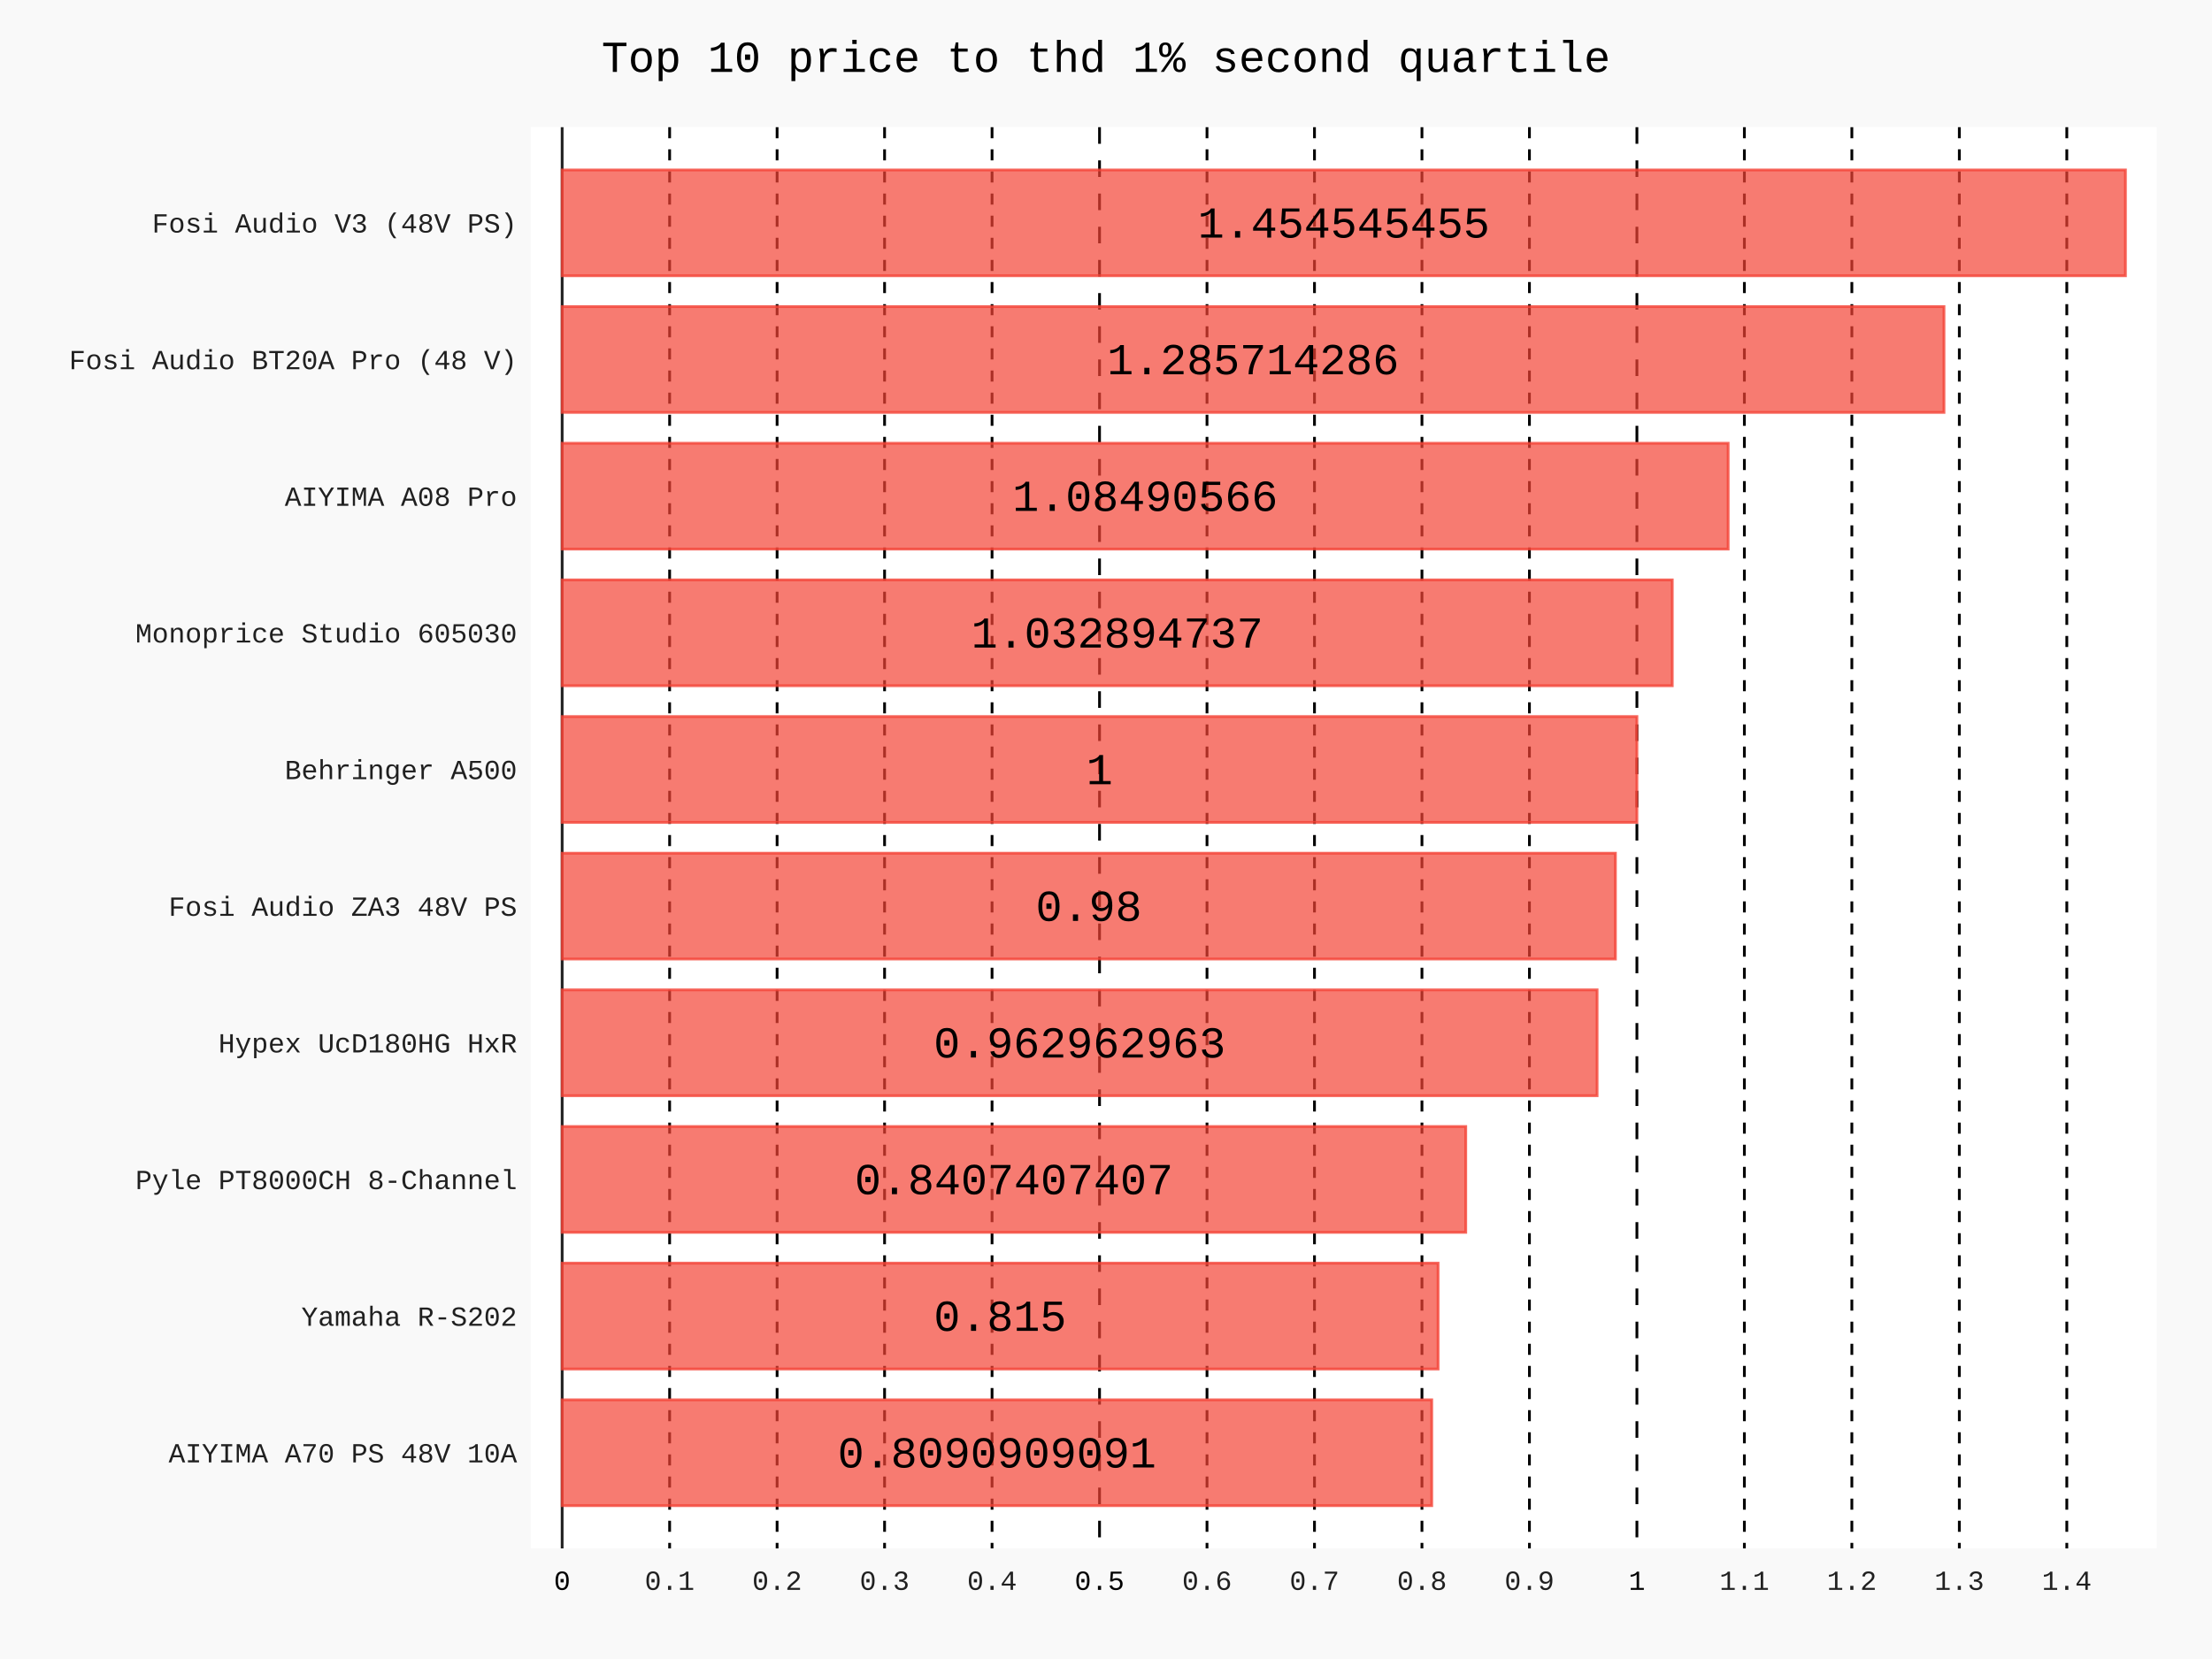
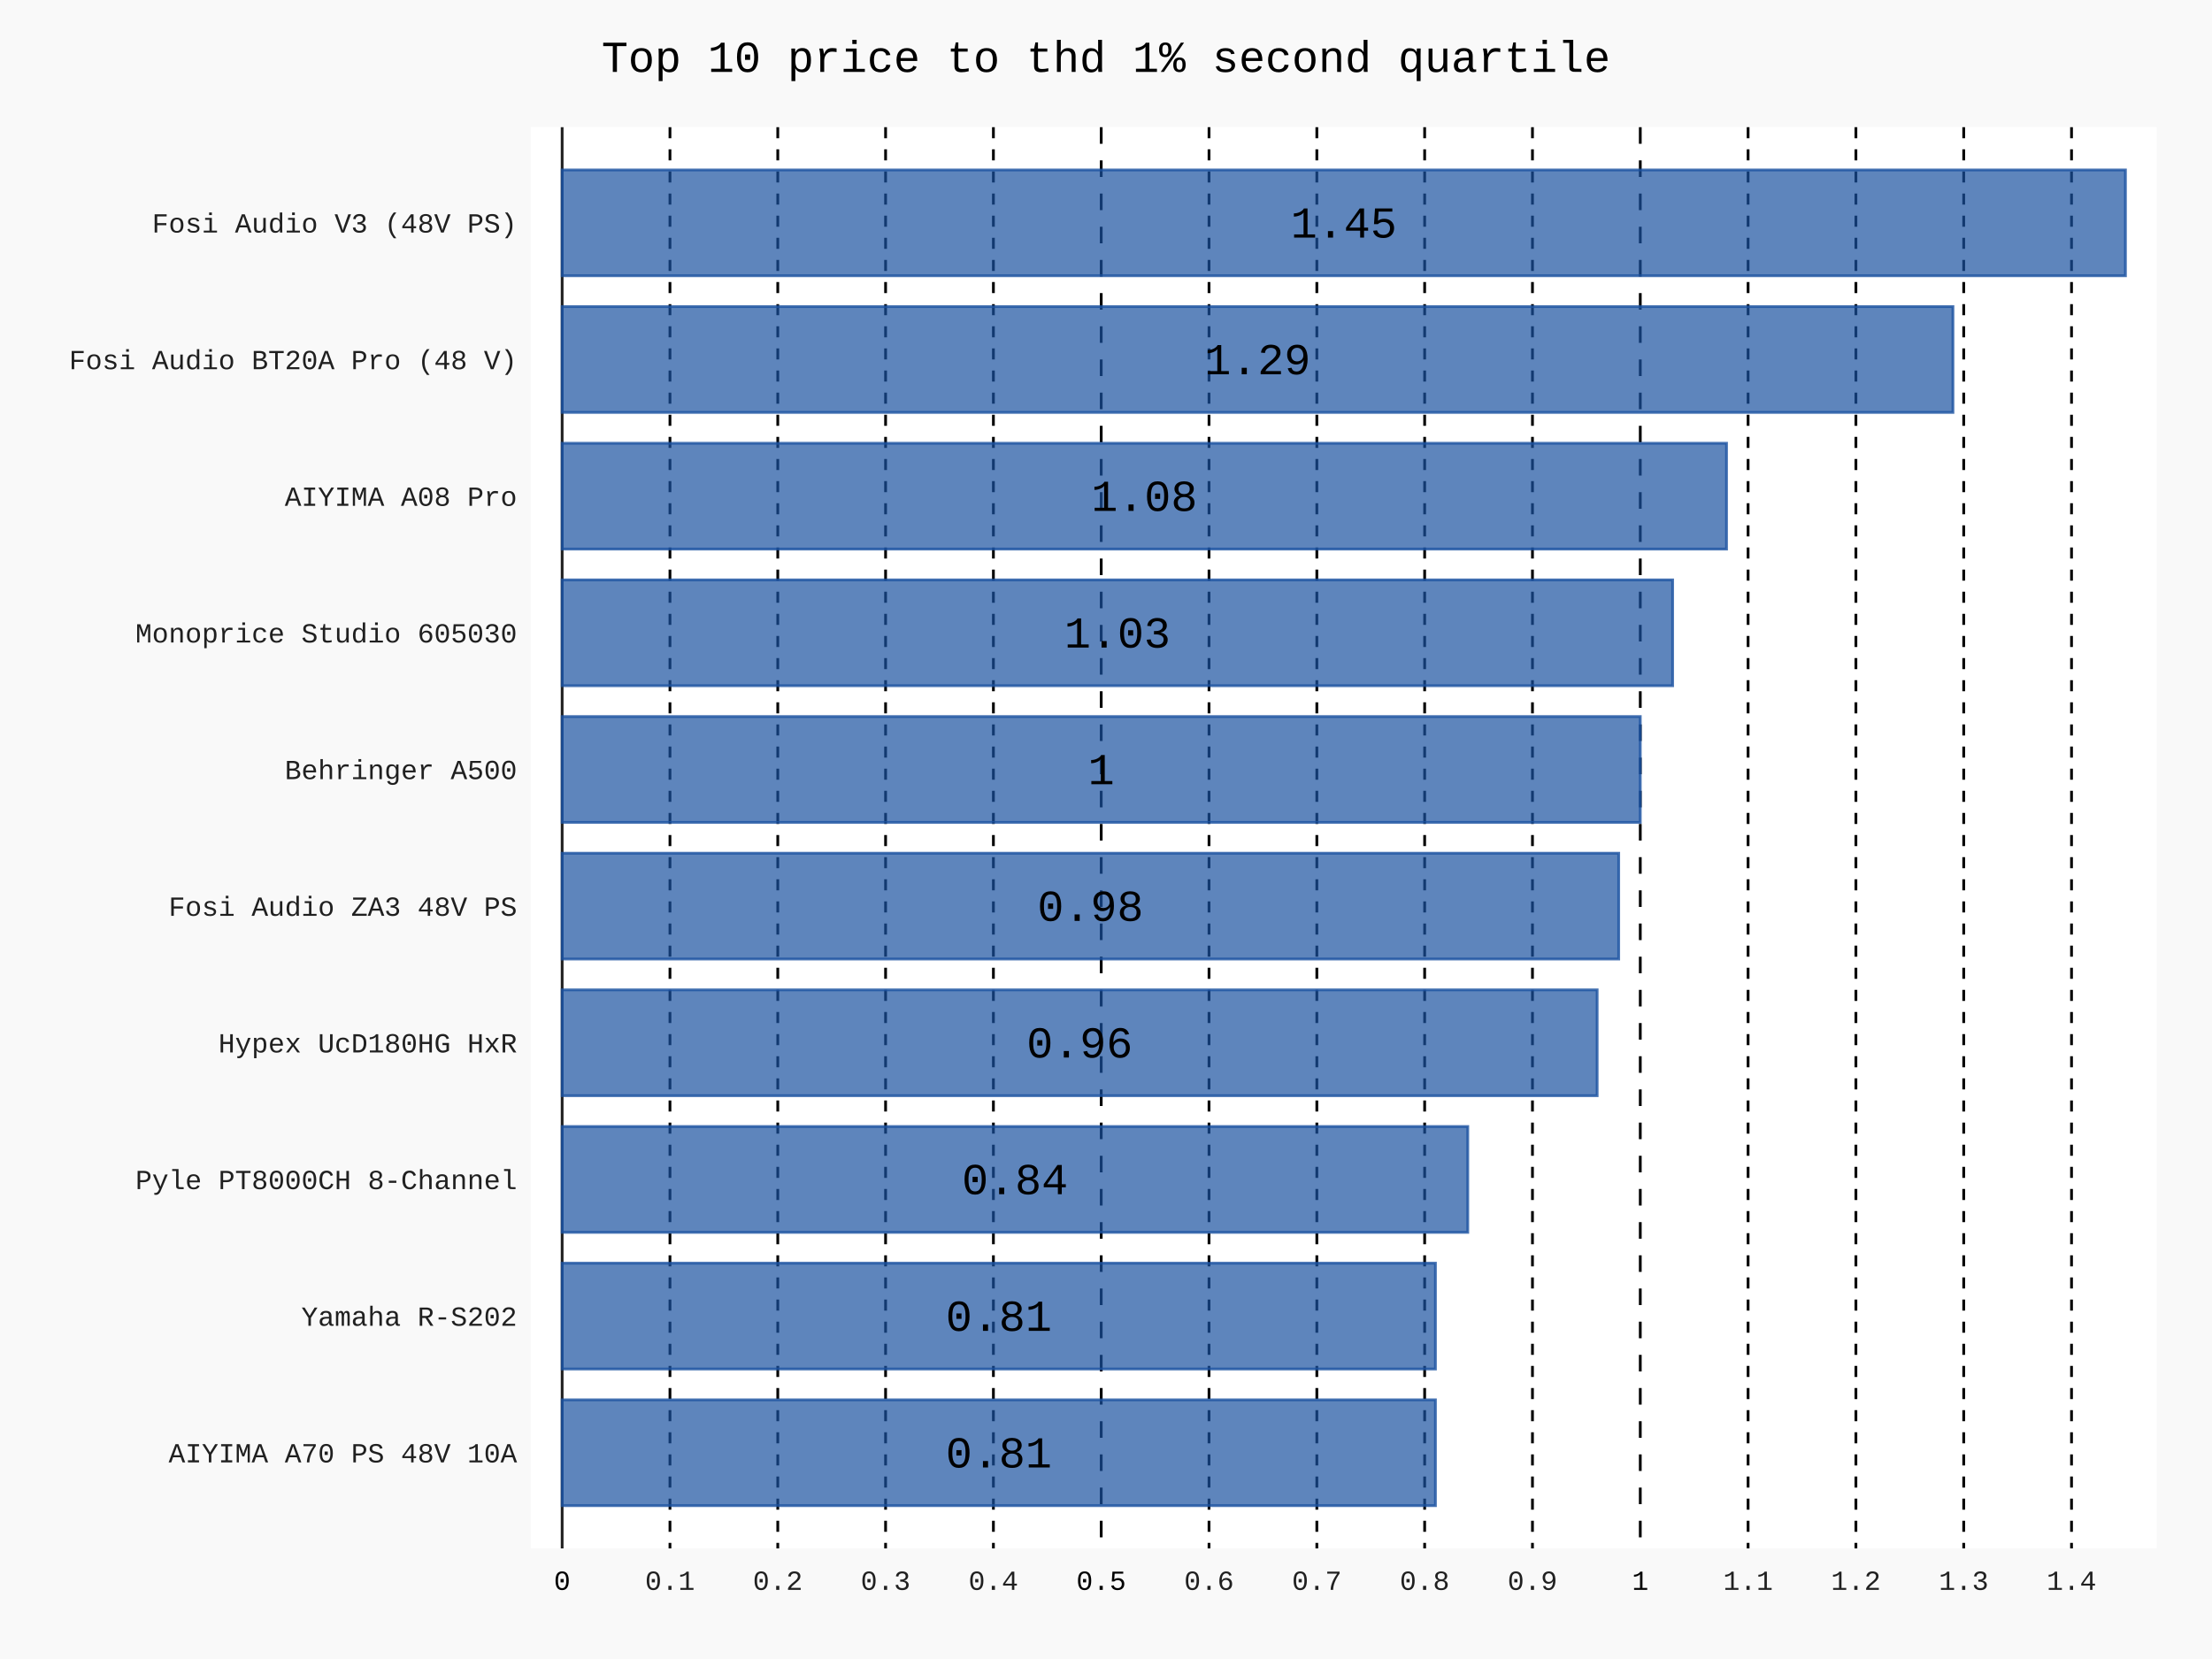
- <svg xmlns="http://www.w3.org/2000/svg" id="chart-fe081872-c89e-4be6-a2c2-c2edd0fcaa4b" class="pygal-chart" viewBox="0 0 800 600">
+ <svg xmlns="http://www.w3.org/2000/svg" id="chart-8cd79e1a-6afc-49cf-96d7-e344724f2173" class="pygal-chart" viewBox="0 0 800 600">
  <defs>
-     <style type="text/css">#chart-fe081872-c89e-4be6-a2c2-c2edd0fcaa4b{-webkit-user-select:none;-webkit-font-smoothing:antialiased;font-family:Consolas,"Liberation Mono",Menlo,Courier,monospace}#chart-fe081872-c89e-4be6-a2c2-c2edd0fcaa4b .title{font-family:Consolas,"Liberation Mono",Menlo,Courier,monospace;font-size:16px}#chart-fe081872-c89e-4be6-a2c2-c2edd0fcaa4b .legends .legend text{font-family:Consolas,"Liberation Mono",Menlo,Courier,monospace;font-size:14px}#chart-fe081872-c89e-4be6-a2c2-c2edd0fcaa4b .axis text{font-family:Consolas,"Liberation Mono",Menlo,Courier,monospace;font-size:10px}#chart-fe081872-c89e-4be6-a2c2-c2edd0fcaa4b .axis text.major{font-family:Consolas,"Liberation Mono",Menlo,Courier,monospace;font-size:10px}#chart-fe081872-c89e-4be6-a2c2-c2edd0fcaa4b .text-overlay text.value{font-family:Consolas,"Liberation Mono",Menlo,Courier,monospace;font-size:16px}#chart-fe081872-c89e-4be6-a2c2-c2edd0fcaa4b .text-overlay text.label{font-family:Consolas,"Liberation Mono",Menlo,Courier,monospace;font-size:10px}#chart-fe081872-c89e-4be6-a2c2-c2edd0fcaa4b .tooltip{font-family:Consolas,"Liberation Mono",Menlo,Courier,monospace;font-size:14px}#chart-fe081872-c89e-4be6-a2c2-c2edd0fcaa4b text.no_data{font-family:Consolas,"Liberation Mono",Menlo,Courier,monospace;font-size:64px}
- #chart-fe081872-c89e-4be6-a2c2-c2edd0fcaa4b{background-color:rgba(249,249,249,1)}#chart-fe081872-c89e-4be6-a2c2-c2edd0fcaa4b path,#chart-fe081872-c89e-4be6-a2c2-c2edd0fcaa4b line,#chart-fe081872-c89e-4be6-a2c2-c2edd0fcaa4b rect,#chart-fe081872-c89e-4be6-a2c2-c2edd0fcaa4b circle{-webkit-transition:150ms;-moz-transition:150ms;transition:150ms}#chart-fe081872-c89e-4be6-a2c2-c2edd0fcaa4b .graph &gt; .background{fill:rgba(249,249,249,1)}#chart-fe081872-c89e-4be6-a2c2-c2edd0fcaa4b .plot &gt; .background{fill:rgba(255,255,255,1)}#chart-fe081872-c89e-4be6-a2c2-c2edd0fcaa4b .graph{fill:rgba(0,0,0,.87)}#chart-fe081872-c89e-4be6-a2c2-c2edd0fcaa4b text.no_data{fill:rgba(0,0,0,1)}#chart-fe081872-c89e-4be6-a2c2-c2edd0fcaa4b .title{fill:rgba(0,0,0,1)}#chart-fe081872-c89e-4be6-a2c2-c2edd0fcaa4b .legends .legend text{fill:rgba(0,0,0,.87)}#chart-fe081872-c89e-4be6-a2c2-c2edd0fcaa4b .legends .legend:hover text{fill:rgba(0,0,0,1)}#chart-fe081872-c89e-4be6-a2c2-c2edd0fcaa4b .axis .line{stroke:rgba(0,0,0,1)}#chart-fe081872-c89e-4be6-a2c2-c2edd0fcaa4b .axis .guide.line{stroke:rgba(0,0,0,.54)}#chart-fe081872-c89e-4be6-a2c2-c2edd0fcaa4b .axis .major.line{stroke:rgba(0,0,0,.87)}#chart-fe081872-c89e-4be6-a2c2-c2edd0fcaa4b .axis text.major{fill:rgba(0,0,0,1)}#chart-fe081872-c89e-4be6-a2c2-c2edd0fcaa4b .axis.y .guides:hover .guide.line,#chart-fe081872-c89e-4be6-a2c2-c2edd0fcaa4b .line-graph .axis.x .guides:hover .guide.line,#chart-fe081872-c89e-4be6-a2c2-c2edd0fcaa4b .stackedline-graph .axis.x .guides:hover .guide.line,#chart-fe081872-c89e-4be6-a2c2-c2edd0fcaa4b .xy-graph .axis.x .guides:hover .guide.line{stroke:rgba(0,0,0,1)}#chart-fe081872-c89e-4be6-a2c2-c2edd0fcaa4b .axis .guides:hover text{fill:rgba(0,0,0,1)}#chart-fe081872-c89e-4be6-a2c2-c2edd0fcaa4b .reactive{fill-opacity:.7;stroke-opacity:.8;stroke-width:1}#chart-fe081872-c89e-4be6-a2c2-c2edd0fcaa4b .ci{stroke:rgba(0,0,0,.87)}#chart-fe081872-c89e-4be6-a2c2-c2edd0fcaa4b .reactive.active,#chart-fe081872-c89e-4be6-a2c2-c2edd0fcaa4b .active .reactive{fill-opacity:.8;stroke-opacity:.9;stroke-width:4}#chart-fe081872-c89e-4be6-a2c2-c2edd0fcaa4b .ci .reactive.active{stroke-width:1.5}#chart-fe081872-c89e-4be6-a2c2-c2edd0fcaa4b .series text{fill:rgba(0,0,0,1)}#chart-fe081872-c89e-4be6-a2c2-c2edd0fcaa4b .tooltip rect{fill:rgba(255,255,255,1);stroke:rgba(0,0,0,1);-webkit-transition:opacity 150ms;-moz-transition:opacity 150ms;transition:opacity 150ms}#chart-fe081872-c89e-4be6-a2c2-c2edd0fcaa4b .tooltip .label{fill:rgba(0,0,0,.87)}#chart-fe081872-c89e-4be6-a2c2-c2edd0fcaa4b .tooltip .label{fill:rgba(0,0,0,.87)}#chart-fe081872-c89e-4be6-a2c2-c2edd0fcaa4b .tooltip .legend{font-size:.8em;fill:rgba(0,0,0,.54)}#chart-fe081872-c89e-4be6-a2c2-c2edd0fcaa4b .tooltip .x_label{font-size:.6em;fill:rgba(0,0,0,1)}#chart-fe081872-c89e-4be6-a2c2-c2edd0fcaa4b .tooltip .xlink{font-size:.5em;text-decoration:underline}#chart-fe081872-c89e-4be6-a2c2-c2edd0fcaa4b .tooltip .value{font-size:1.5em}#chart-fe081872-c89e-4be6-a2c2-c2edd0fcaa4b .bound{font-size:.5em}#chart-fe081872-c89e-4be6-a2c2-c2edd0fcaa4b .max-value{font-size:.75em;fill:rgba(0,0,0,.54)}#chart-fe081872-c89e-4be6-a2c2-c2edd0fcaa4b .map-element{fill:rgba(255,255,255,1);stroke:rgba(0,0,0,.54) !important}#chart-fe081872-c89e-4be6-a2c2-c2edd0fcaa4b .map-element .reactive{fill-opacity:inherit;stroke-opacity:inherit}#chart-fe081872-c89e-4be6-a2c2-c2edd0fcaa4b .color-0,#chart-fe081872-c89e-4be6-a2c2-c2edd0fcaa4b .color-0 a:visited{stroke:#F44336;fill:#F44336}#chart-fe081872-c89e-4be6-a2c2-c2edd0fcaa4b .text-overlay .color-0 text{fill:black}
- #chart-fe081872-c89e-4be6-a2c2-c2edd0fcaa4b text.no_data{text-anchor:middle}#chart-fe081872-c89e-4be6-a2c2-c2edd0fcaa4b .guide.line{fill:none}#chart-fe081872-c89e-4be6-a2c2-c2edd0fcaa4b .centered{text-anchor:middle}#chart-fe081872-c89e-4be6-a2c2-c2edd0fcaa4b .title{text-anchor:middle}#chart-fe081872-c89e-4be6-a2c2-c2edd0fcaa4b .legends .legend text{fill-opacity:1}#chart-fe081872-c89e-4be6-a2c2-c2edd0fcaa4b .axis.x text{text-anchor:middle}#chart-fe081872-c89e-4be6-a2c2-c2edd0fcaa4b .axis.x:not(.web) text[transform]{text-anchor:start}#chart-fe081872-c89e-4be6-a2c2-c2edd0fcaa4b .axis.x:not(.web) text[transform].backwards{text-anchor:end}#chart-fe081872-c89e-4be6-a2c2-c2edd0fcaa4b .axis.y text{text-anchor:end}#chart-fe081872-c89e-4be6-a2c2-c2edd0fcaa4b .axis.y text[transform].backwards{text-anchor:start}#chart-fe081872-c89e-4be6-a2c2-c2edd0fcaa4b .axis.y2 text{text-anchor:start}#chart-fe081872-c89e-4be6-a2c2-c2edd0fcaa4b .axis.y2 text[transform].backwards{text-anchor:end}#chart-fe081872-c89e-4be6-a2c2-c2edd0fcaa4b .axis .guide.line{stroke-dasharray:4,4;stroke:black}#chart-fe081872-c89e-4be6-a2c2-c2edd0fcaa4b .axis .major.guide.line{stroke-dasharray:6,6;stroke:black}#chart-fe081872-c89e-4be6-a2c2-c2edd0fcaa4b .horizontal .axis.y .guide.line,#chart-fe081872-c89e-4be6-a2c2-c2edd0fcaa4b .horizontal .axis.y2 .guide.line,#chart-fe081872-c89e-4be6-a2c2-c2edd0fcaa4b .vertical .axis.x .guide.line{opacity:0}#chart-fe081872-c89e-4be6-a2c2-c2edd0fcaa4b .horizontal .axis.always_show .guide.line,#chart-fe081872-c89e-4be6-a2c2-c2edd0fcaa4b .vertical .axis.always_show .guide.line{opacity:1 !important}#chart-fe081872-c89e-4be6-a2c2-c2edd0fcaa4b .axis.y .guides:hover .guide.line,#chart-fe081872-c89e-4be6-a2c2-c2edd0fcaa4b .axis.y2 .guides:hover .guide.line,#chart-fe081872-c89e-4be6-a2c2-c2edd0fcaa4b .axis.x .guides:hover .guide.line{opacity:1}#chart-fe081872-c89e-4be6-a2c2-c2edd0fcaa4b .axis .guides:hover text{opacity:1}#chart-fe081872-c89e-4be6-a2c2-c2edd0fcaa4b .nofill{fill:none}#chart-fe081872-c89e-4be6-a2c2-c2edd0fcaa4b .subtle-fill{fill-opacity:.2}#chart-fe081872-c89e-4be6-a2c2-c2edd0fcaa4b .dot{stroke-width:1px;fill-opacity:1;stroke-opacity:1}#chart-fe081872-c89e-4be6-a2c2-c2edd0fcaa4b .dot.active{stroke-width:5px}#chart-fe081872-c89e-4be6-a2c2-c2edd0fcaa4b .dot.negative{fill:transparent}#chart-fe081872-c89e-4be6-a2c2-c2edd0fcaa4b text,#chart-fe081872-c89e-4be6-a2c2-c2edd0fcaa4b tspan{stroke:none !important}#chart-fe081872-c89e-4be6-a2c2-c2edd0fcaa4b .series text.active{opacity:1}#chart-fe081872-c89e-4be6-a2c2-c2edd0fcaa4b .tooltip rect{fill-opacity:.95;stroke-width:.5}#chart-fe081872-c89e-4be6-a2c2-c2edd0fcaa4b .tooltip text{fill-opacity:1}#chart-fe081872-c89e-4be6-a2c2-c2edd0fcaa4b .showable{visibility:hidden}#chart-fe081872-c89e-4be6-a2c2-c2edd0fcaa4b .showable.shown{visibility:visible}#chart-fe081872-c89e-4be6-a2c2-c2edd0fcaa4b .gauge-background{fill:rgba(229,229,229,1);stroke:none}#chart-fe081872-c89e-4be6-a2c2-c2edd0fcaa4b .bg-lines{stroke:rgba(249,249,249,1);stroke-width:2px}</style>
+     <style type="text/css">#chart-8cd79e1a-6afc-49cf-96d7-e344724f2173{-webkit-user-select:none;-webkit-font-smoothing:antialiased;font-family:Consolas,"Liberation Mono",Menlo,Courier,monospace}#chart-8cd79e1a-6afc-49cf-96d7-e344724f2173 .title{font-family:Consolas,"Liberation Mono",Menlo,Courier,monospace;font-size:16px}#chart-8cd79e1a-6afc-49cf-96d7-e344724f2173 .legends .legend text{font-family:Consolas,"Liberation Mono",Menlo,Courier,monospace;font-size:14px}#chart-8cd79e1a-6afc-49cf-96d7-e344724f2173 .axis text{font-family:Consolas,"Liberation Mono",Menlo,Courier,monospace;font-size:10px}#chart-8cd79e1a-6afc-49cf-96d7-e344724f2173 .axis text.major{font-family:Consolas,"Liberation Mono",Menlo,Courier,monospace;font-size:10px}#chart-8cd79e1a-6afc-49cf-96d7-e344724f2173 .text-overlay text.value{font-family:Consolas,"Liberation Mono",Menlo,Courier,monospace;font-size:16px}#chart-8cd79e1a-6afc-49cf-96d7-e344724f2173 .text-overlay text.label{font-family:Consolas,"Liberation Mono",Menlo,Courier,monospace;font-size:10px}#chart-8cd79e1a-6afc-49cf-96d7-e344724f2173 .tooltip{font-family:Consolas,"Liberation Mono",Menlo,Courier,monospace;font-size:14px}#chart-8cd79e1a-6afc-49cf-96d7-e344724f2173 text.no_data{font-family:Consolas,"Liberation Mono",Menlo,Courier,monospace;font-size:64px}
+ #chart-8cd79e1a-6afc-49cf-96d7-e344724f2173{background-color:rgba(249,249,249,1)}#chart-8cd79e1a-6afc-49cf-96d7-e344724f2173 path,#chart-8cd79e1a-6afc-49cf-96d7-e344724f2173 line,#chart-8cd79e1a-6afc-49cf-96d7-e344724f2173 rect,#chart-8cd79e1a-6afc-49cf-96d7-e344724f2173 circle{-webkit-transition:150ms;-moz-transition:150ms;transition:150ms}#chart-8cd79e1a-6afc-49cf-96d7-e344724f2173 .graph &gt; .background{fill:rgba(249,249,249,1)}#chart-8cd79e1a-6afc-49cf-96d7-e344724f2173 .plot &gt; .background{fill:rgba(255,255,255,1)}#chart-8cd79e1a-6afc-49cf-96d7-e344724f2173 .graph{fill:rgba(0,0,0,.87)}#chart-8cd79e1a-6afc-49cf-96d7-e344724f2173 text.no_data{fill:rgba(0,0,0,1)}#chart-8cd79e1a-6afc-49cf-96d7-e344724f2173 .title{fill:rgba(0,0,0,1)}#chart-8cd79e1a-6afc-49cf-96d7-e344724f2173 .legends .legend text{fill:rgba(0,0,0,.87)}#chart-8cd79e1a-6afc-49cf-96d7-e344724f2173 .legends .legend:hover text{fill:rgba(0,0,0,1)}#chart-8cd79e1a-6afc-49cf-96d7-e344724f2173 .axis .line{stroke:rgba(0,0,0,1)}#chart-8cd79e1a-6afc-49cf-96d7-e344724f2173 .axis .guide.line{stroke:rgba(0,0,0,.54)}#chart-8cd79e1a-6afc-49cf-96d7-e344724f2173 .axis .major.line{stroke:rgba(0,0,0,.87)}#chart-8cd79e1a-6afc-49cf-96d7-e344724f2173 .axis text.major{fill:rgba(0,0,0,1)}#chart-8cd79e1a-6afc-49cf-96d7-e344724f2173 .axis.y .guides:hover .guide.line,#chart-8cd79e1a-6afc-49cf-96d7-e344724f2173 .line-graph .axis.x .guides:hover .guide.line,#chart-8cd79e1a-6afc-49cf-96d7-e344724f2173 .stackedline-graph .axis.x .guides:hover .guide.line,#chart-8cd79e1a-6afc-49cf-96d7-e344724f2173 .xy-graph .axis.x .guides:hover .guide.line{stroke:rgba(0,0,0,1)}#chart-8cd79e1a-6afc-49cf-96d7-e344724f2173 .axis .guides:hover text{fill:rgba(0,0,0,1)}#chart-8cd79e1a-6afc-49cf-96d7-e344724f2173 .reactive{fill-opacity:.7;stroke-opacity:.8;stroke-width:1}#chart-8cd79e1a-6afc-49cf-96d7-e344724f2173 .ci{stroke:rgba(0,0,0,.87)}#chart-8cd79e1a-6afc-49cf-96d7-e344724f2173 .reactive.active,#chart-8cd79e1a-6afc-49cf-96d7-e344724f2173 .active .reactive{fill-opacity:.8;stroke-opacity:.9;stroke-width:4}#chart-8cd79e1a-6afc-49cf-96d7-e344724f2173 .ci .reactive.active{stroke-width:1.5}#chart-8cd79e1a-6afc-49cf-96d7-e344724f2173 .series text{fill:rgba(0,0,0,1)}#chart-8cd79e1a-6afc-49cf-96d7-e344724f2173 .tooltip rect{fill:rgba(255,255,255,1);stroke:rgba(0,0,0,1);-webkit-transition:opacity 150ms;-moz-transition:opacity 150ms;transition:opacity 150ms}#chart-8cd79e1a-6afc-49cf-96d7-e344724f2173 .tooltip .label{fill:rgba(0,0,0,.87)}#chart-8cd79e1a-6afc-49cf-96d7-e344724f2173 .tooltip .label{fill:rgba(0,0,0,.87)}#chart-8cd79e1a-6afc-49cf-96d7-e344724f2173 .tooltip .legend{font-size:.8em;fill:rgba(0,0,0,.54)}#chart-8cd79e1a-6afc-49cf-96d7-e344724f2173 .tooltip .x_label{font-size:.6em;fill:rgba(0,0,0,1)}#chart-8cd79e1a-6afc-49cf-96d7-e344724f2173 .tooltip .xlink{font-size:.5em;text-decoration:underline}#chart-8cd79e1a-6afc-49cf-96d7-e344724f2173 .tooltip .value{font-size:1.5em}#chart-8cd79e1a-6afc-49cf-96d7-e344724f2173 .bound{font-size:.5em}#chart-8cd79e1a-6afc-49cf-96d7-e344724f2173 .max-value{font-size:.75em;fill:rgba(0,0,0,.54)}#chart-8cd79e1a-6afc-49cf-96d7-e344724f2173 .map-element{fill:rgba(255,255,255,1);stroke:rgba(0,0,0,.54) !important}#chart-8cd79e1a-6afc-49cf-96d7-e344724f2173 .map-element .reactive{fill-opacity:inherit;stroke-opacity:inherit}#chart-8cd79e1a-6afc-49cf-96d7-e344724f2173 .color-0,#chart-8cd79e1a-6afc-49cf-96d7-e344724f2173 .color-0 a:visited{stroke:#1B52A0;fill:#1B52A0}#chart-8cd79e1a-6afc-49cf-96d7-e344724f2173 .text-overlay .color-0 text{fill:black}
+ #chart-8cd79e1a-6afc-49cf-96d7-e344724f2173 text.no_data{text-anchor:middle}#chart-8cd79e1a-6afc-49cf-96d7-e344724f2173 .guide.line{fill:none}#chart-8cd79e1a-6afc-49cf-96d7-e344724f2173 .centered{text-anchor:middle}#chart-8cd79e1a-6afc-49cf-96d7-e344724f2173 .title{text-anchor:middle}#chart-8cd79e1a-6afc-49cf-96d7-e344724f2173 .legends .legend text{fill-opacity:1}#chart-8cd79e1a-6afc-49cf-96d7-e344724f2173 .axis.x text{text-anchor:middle}#chart-8cd79e1a-6afc-49cf-96d7-e344724f2173 .axis.x:not(.web) text[transform]{text-anchor:start}#chart-8cd79e1a-6afc-49cf-96d7-e344724f2173 .axis.x:not(.web) text[transform].backwards{text-anchor:end}#chart-8cd79e1a-6afc-49cf-96d7-e344724f2173 .axis.y text{text-anchor:end}#chart-8cd79e1a-6afc-49cf-96d7-e344724f2173 .axis.y text[transform].backwards{text-anchor:start}#chart-8cd79e1a-6afc-49cf-96d7-e344724f2173 .axis.y2 text{text-anchor:start}#chart-8cd79e1a-6afc-49cf-96d7-e344724f2173 .axis.y2 text[transform].backwards{text-anchor:end}#chart-8cd79e1a-6afc-49cf-96d7-e344724f2173 .axis .guide.line{stroke-dasharray:4,4;stroke:black}#chart-8cd79e1a-6afc-49cf-96d7-e344724f2173 .axis .major.guide.line{stroke-dasharray:6,6;stroke:black}#chart-8cd79e1a-6afc-49cf-96d7-e344724f2173 .horizontal .axis.y .guide.line,#chart-8cd79e1a-6afc-49cf-96d7-e344724f2173 .horizontal .axis.y2 .guide.line,#chart-8cd79e1a-6afc-49cf-96d7-e344724f2173 .vertical .axis.x .guide.line{opacity:0}#chart-8cd79e1a-6afc-49cf-96d7-e344724f2173 .horizontal .axis.always_show .guide.line,#chart-8cd79e1a-6afc-49cf-96d7-e344724f2173 .vertical .axis.always_show .guide.line{opacity:1 !important}#chart-8cd79e1a-6afc-49cf-96d7-e344724f2173 .axis.y .guides:hover .guide.line,#chart-8cd79e1a-6afc-49cf-96d7-e344724f2173 .axis.y2 .guides:hover .guide.line,#chart-8cd79e1a-6afc-49cf-96d7-e344724f2173 .axis.x .guides:hover .guide.line{opacity:1}#chart-8cd79e1a-6afc-49cf-96d7-e344724f2173 .axis .guides:hover text{opacity:1}#chart-8cd79e1a-6afc-49cf-96d7-e344724f2173 .nofill{fill:none}#chart-8cd79e1a-6afc-49cf-96d7-e344724f2173 .subtle-fill{fill-opacity:.2}#chart-8cd79e1a-6afc-49cf-96d7-e344724f2173 .dot{stroke-width:1px;fill-opacity:1;stroke-opacity:1}#chart-8cd79e1a-6afc-49cf-96d7-e344724f2173 .dot.active{stroke-width:5px}#chart-8cd79e1a-6afc-49cf-96d7-e344724f2173 .dot.negative{fill:transparent}#chart-8cd79e1a-6afc-49cf-96d7-e344724f2173 text,#chart-8cd79e1a-6afc-49cf-96d7-e344724f2173 tspan{stroke:none !important}#chart-8cd79e1a-6afc-49cf-96d7-e344724f2173 .series text.active{opacity:1}#chart-8cd79e1a-6afc-49cf-96d7-e344724f2173 .tooltip rect{fill-opacity:.95;stroke-width:.5}#chart-8cd79e1a-6afc-49cf-96d7-e344724f2173 .tooltip text{fill-opacity:1}#chart-8cd79e1a-6afc-49cf-96d7-e344724f2173 .showable{visibility:hidden}#chart-8cd79e1a-6afc-49cf-96d7-e344724f2173 .showable.shown{visibility:visible}#chart-8cd79e1a-6afc-49cf-96d7-e344724f2173 .gauge-background{fill:rgba(229,229,229,1);stroke:none}#chart-8cd79e1a-6afc-49cf-96d7-e344724f2173 .bg-lines{stroke:rgba(249,249,249,1);stroke-width:2px}</style>
  </defs>
  <g class="graph horizontalbar-graph horizontal">
    <rect x="0" y="0" width="800" height="600" class="background" />
    <g transform="translate(192, 46)" class="plot">
      <rect x="0" y="0" width="588.0" height="514" class="background" />
      <g class="axis y">
        <g class="guides">
          <text x="-5" y="482.904" class="">AIYIMA A70 PS 48V 10A</text>
        </g>
        <g class="guides">
          <text x="-5" y="433.481" class="">Yamaha R-S202</text>
        </g>
        <g class="guides">
          <text x="-5" y="384.058" class="">Pyle PT8000CH 8-Channel</text>
        </g>
        <g class="guides">
          <text x="-5" y="334.635" class="">Hypex UcD180HG HxR</text>
        </g>
        <g class="guides">
          <text x="-5" y="285.212" class="">Fosi Audio ZA3 48V PS</text>
        </g>
        <g class="guides">
          <text x="-5" y="235.788" class="">Behringer A500</text>
        </g>
        <g class="guides">
          <text x="-5" y="186.365" class="">Monoprice Studio 605030</text>
        </g>
        <g class="guides">
          <text x="-5" y="136.942" class="">AIYIMA A08 Pro</text>
        </g>
        <g class="guides">
          <text x="-5" y="87.519" class="">Fosi Audio BT20A Pro (48 V)</text>
        </g>
        <g class="guides">
          <text x="-5" y="38.096" class="">Fosi Audio V3 (48V PS)</text>
        </g>
      </g>
      <g class="axis x always_show">
        <g class="guides">
          <path d="M11.308 0 v514" class="axis major line" />
          <text x="11.308" y="529.0" class="major">0</text>
        </g>
        <g class="guides">
-           <path d="M50.178 0 v514" class="guide line" />
-           <text x="50.178" y="529.0" class="">0.1</text>
+           <path d="M50.3 0 v514" class="guide line" />
+           <text x="50.3" y="529.0" class="">0.1</text>
        </g>
        <g class="guides">
-           <path d="M89.048 0 v514" class="guide line" />
-           <text x="89.048" y="529.0" class="">0.2</text>
+           <path d="M89.292 0 v514" class="guide line" />
+           <text x="89.292" y="529.0" class="">0.2</text>
        </g>
        <g class="guides">
-           <path d="M127.918 0 v514" class="guide line" />
-           <text x="127.918" y="529.0" class="">0.3</text>
+           <path d="M128.284 0 v514" class="guide line" />
+           <text x="128.284" y="529.0" class="">0.3</text>
        </g>
        <g class="guides">
-           <path d="M166.788 0 v514" class="guide line" />
-           <text x="166.788" y="529.0" class="">0.4</text>
+           <path d="M167.276 0 v514" class="guide line" />
+           <text x="167.276" y="529.0" class="">0.4</text>
        </g>
        <g class="guides">
-           <path d="M205.659 0 v514" class="major guide line" />
-           <text x="205.659" y="529.0" class="major">0.5</text>
+           <path d="M206.268 0 v514" class="major guide line" />
+           <text x="206.268" y="529.0" class="major">0.5</text>
        </g>
        <g class="guides">
-           <path d="M244.529 0 v514" class="guide line" />
-           <text x="244.529" y="529.0" class="">0.6</text>
+           <path d="M245.26 0 v514" class="guide line" />
+           <text x="245.26" y="529.0" class="">0.6</text>
        </g>
        <g class="guides">
-           <path d="M283.399 0 v514" class="guide line" />
-           <text x="283.399" y="529.0" class="">0.7</text>
+           <path d="M284.252 0 v514" class="guide line" />
+           <text x="284.252" y="529.0" class="">0.7</text>
        </g>
        <g class="guides">
-           <path d="M322.269 0 v514" class="guide line" />
-           <text x="322.269" y="529.0" class="">0.8</text>
+           <path d="M323.244 0 v514" class="guide line" />
+           <text x="323.244" y="529.0" class="">0.8</text>
        </g>
        <g class="guides">
-           <path d="M361.139 0 v514" class="guide line" />
-           <text x="361.139" y="529.0" class="">0.9</text>
+           <path d="M362.236 0 v514" class="guide line" />
+           <text x="362.236" y="529.0" class="">0.9</text>
        </g>
        <g class="guides">
-           <path d="M400.01 0 v514" class="major guide line" />
-           <text x="400.01" y="529.0" class="major">1</text>
+           <path d="M401.228 0 v514" class="major guide line" />
+           <text x="401.228" y="529.0" class="major">1</text>
        </g>
        <g class="guides">
-           <path d="M438.88 0 v514" class="guide line" />
-           <text x="438.88" y="529.0" class="">1.1</text>
+           <path d="M440.22 0 v514" class="guide line" />
+           <text x="440.22" y="529.0" class="">1.1</text>
        </g>
        <g class="guides">
-           <path d="M477.75 0 v514" class="guide line" />
-           <text x="477.75" y="529.0" class="">1.2</text>
+           <path d="M479.212 0 v514" class="guide line" />
+           <text x="479.212" y="529.0" class="">1.2</text>
        </g>
        <g class="guides">
-           <path d="M516.62 0 v514" class="guide line" />
-           <text x="516.62" y="529.0" class="">1.3</text>
+           <path d="M518.204 0 v514" class="guide line" />
+           <text x="518.204" y="529.0" class="">1.3</text>
        </g>
        <g class="guides">
-           <path d="M555.49 0 v514" class="guide line" />
-           <text x="555.49" y="529.0" class="">1.4</text>
+           <path d="M557.196 0 v514" class="guide line" />
+           <text x="557.196" y="529.0" class="">1.4</text>
        </g>
      </g>
      <g class="series serie-0 color-0">
        <g class="bars">
          <g class="bar">
-             <rect x="11.308" y="460.267" rx="0" ry="0" width="314.495" height="38.273" class="rect reactive tooltip-trigger" />
+             <rect x="11.308" y="460.267" rx="0" ry="0" width="315.836" height="38.273" class="rect reactive tooltip-trigger" />
          </g>
          <g class="bar">
-             <rect x="11.308" y="410.844" rx="0" ry="0" width="316.792" height="38.273" class="rect reactive tooltip-trigger" />
+             <rect x="11.308" y="410.844" rx="0" ry="0" width="315.836" height="38.273" class="rect reactive tooltip-trigger" />
          </g>
          <g class="bar">
-             <rect x="11.308" y="361.421" rx="0" ry="0" width="326.798" height="38.273" class="rect reactive tooltip-trigger" />
+             <rect x="11.308" y="361.421" rx="0" ry="0" width="327.533" height="38.273" class="rect reactive tooltip-trigger" />
          </g>
          <g class="bar">
-             <rect x="11.308" y="311.998" rx="0" ry="0" width="374.306" height="38.273" class="rect reactive tooltip-trigger" />
+             <rect x="11.308" y="311.998" rx="0" ry="0" width="374.324" height="38.273" class="rect reactive tooltip-trigger" />
          </g>
          <g class="bar">
-             <rect x="11.308" y="262.575" rx="0" ry="0" width="380.928" height="38.273" class="rect reactive tooltip-trigger" />
+             <rect x="11.308" y="262.575" rx="0" ry="0" width="382.122" height="38.273" class="rect reactive tooltip-trigger" />
          </g>
          <g class="bar">
-             <rect x="11.308" y="213.152" rx="0" ry="0" width="388.702" height="38.273" class="rect reactive tooltip-trigger" />
+             <rect x="11.308" y="213.152" rx="0" ry="0" width="389.92" height="38.273" class="rect reactive tooltip-trigger" />
          </g>
          <g class="bar">
-             <rect x="11.308" y="163.729" rx="0" ry="0" width="401.488" height="38.273" class="rect reactive tooltip-trigger" />
+             <rect x="11.308" y="163.729" rx="0" ry="0" width="401.618" height="38.273" class="rect reactive tooltip-trigger" />
          </g>
          <g class="bar">
-             <rect x="11.308" y="114.306" rx="0" ry="0" width="421.705" height="38.273" class="rect reactive tooltip-trigger" />
+             <rect x="11.308" y="114.306" rx="0" ry="0" width="421.114" height="38.273" class="rect reactive tooltip-trigger" />
          </g>
          <g class="bar">
-             <rect x="11.308" y="64.883" rx="0" ry="0" width="499.76" height="38.273" class="rect reactive tooltip-trigger" />
+             <rect x="11.308" y="64.883" rx="0" ry="0" width="502.997" height="38.273" class="rect reactive tooltip-trigger" />
          </g>
          <g class="bar">
            <rect x="11.308" y="15.46" rx="0" ry="0" width="565.385" height="38.273" class="rect reactive tooltip-trigger" />
          </g>
        </g>
      </g>
    </g>
    <g class="titles">
      <text x="400.0" y="26" class="title plot_title">Top 10 price to thd 1% second quartile</text>
    </g>
    <g transform="translate(192, 46)" class="plot overlay">
      <g class="series serie-0 color-0" />
    </g>
    <g transform="translate(192, 46)" class="plot text-overlay">
      <g class="series serie-0 color-0">
-         <text text-anchor="middle" x="168.555" y="484.737" class="value">0.8090909091</text>
-         <text text-anchor="middle" x="169.704" y="435.314" class="value">0.815</text>
-         <text text-anchor="middle" x="174.706" y="385.891" class="value">0.8407407407</text>
-         <text text-anchor="middle" x="198.46" y="336.468" class="value">0.962962963</text>
-         <text text-anchor="middle" x="201.772" y="287.045" class="value">0.98</text>
-         <text text-anchor="middle" x="205.659" y="237.622" class="value">1</text>
-         <text text-anchor="middle" x="212.052" y="188.199" class="value">1.032894737</text>
-         <text text-anchor="middle" x="222.16" y="138.776" class="value">1.08490566</text>
-         <text text-anchor="middle" x="261.188" y="89.353" class="value">1.285714286</text>
-         <text text-anchor="middle" x="294.0" y="39.929" class="value">1.454545455</text>
+         <text text-anchor="middle" x="169.225" y="484.737" class="value">0.81</text>
+         <text text-anchor="middle" x="169.225" y="435.314" class="value">0.81</text>
+         <text text-anchor="middle" x="175.074" y="385.891" class="value">0.84</text>
+         <text text-anchor="middle" x="198.469" y="336.468" class="value">0.96</text>
+         <text text-anchor="middle" x="202.369" y="287.045" class="value">0.98</text>
+         <text text-anchor="middle" x="206.268" y="237.622" class="value">1</text>
+         <text text-anchor="middle" x="212.117" y="188.199" class="value">1.03</text>
+         <text text-anchor="middle" x="221.865" y="138.776" class="value">1.08</text>
+         <text text-anchor="middle" x="262.806" y="89.353" class="value">1.29</text>
+         <text text-anchor="middle" x="294.0" y="39.929" class="value">1.45</text>
      </g>
    </g>
    <g transform="translate(192, 46)" class="plot tooltip-overlay">
      <g transform="translate(0 0)" style="opacity: 0" class="tooltip">
        <rect rx="0" ry="0" width="0" height="0" class="tooltip-box" />
        <g class="text" />
      </g>
    </g>
  </g>
</svg>
